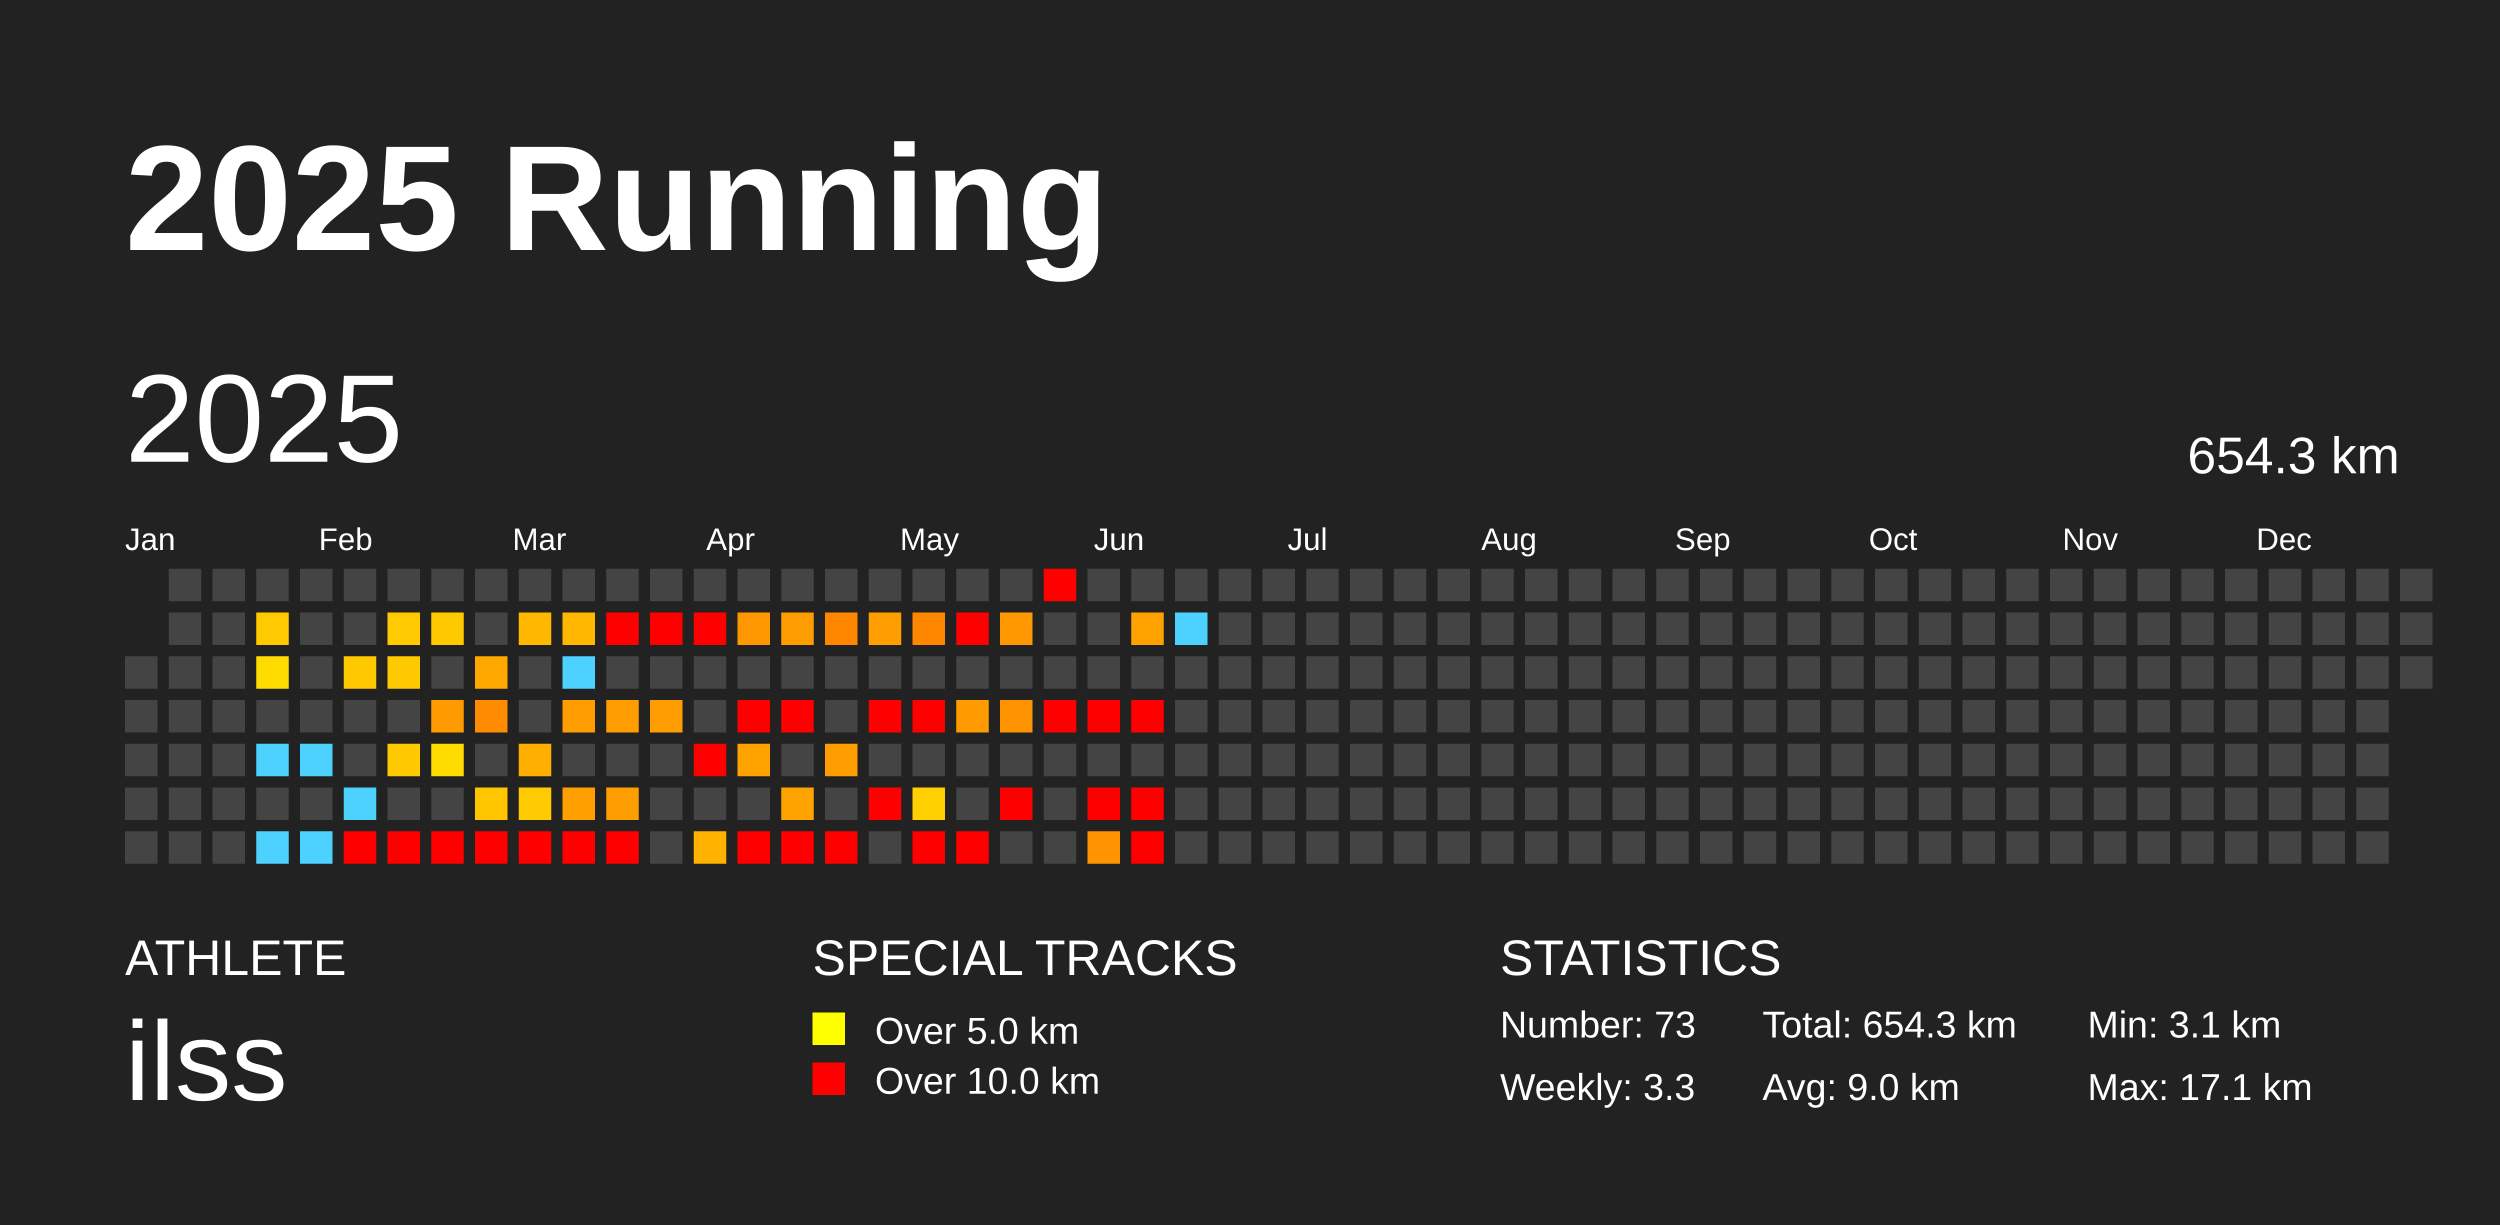
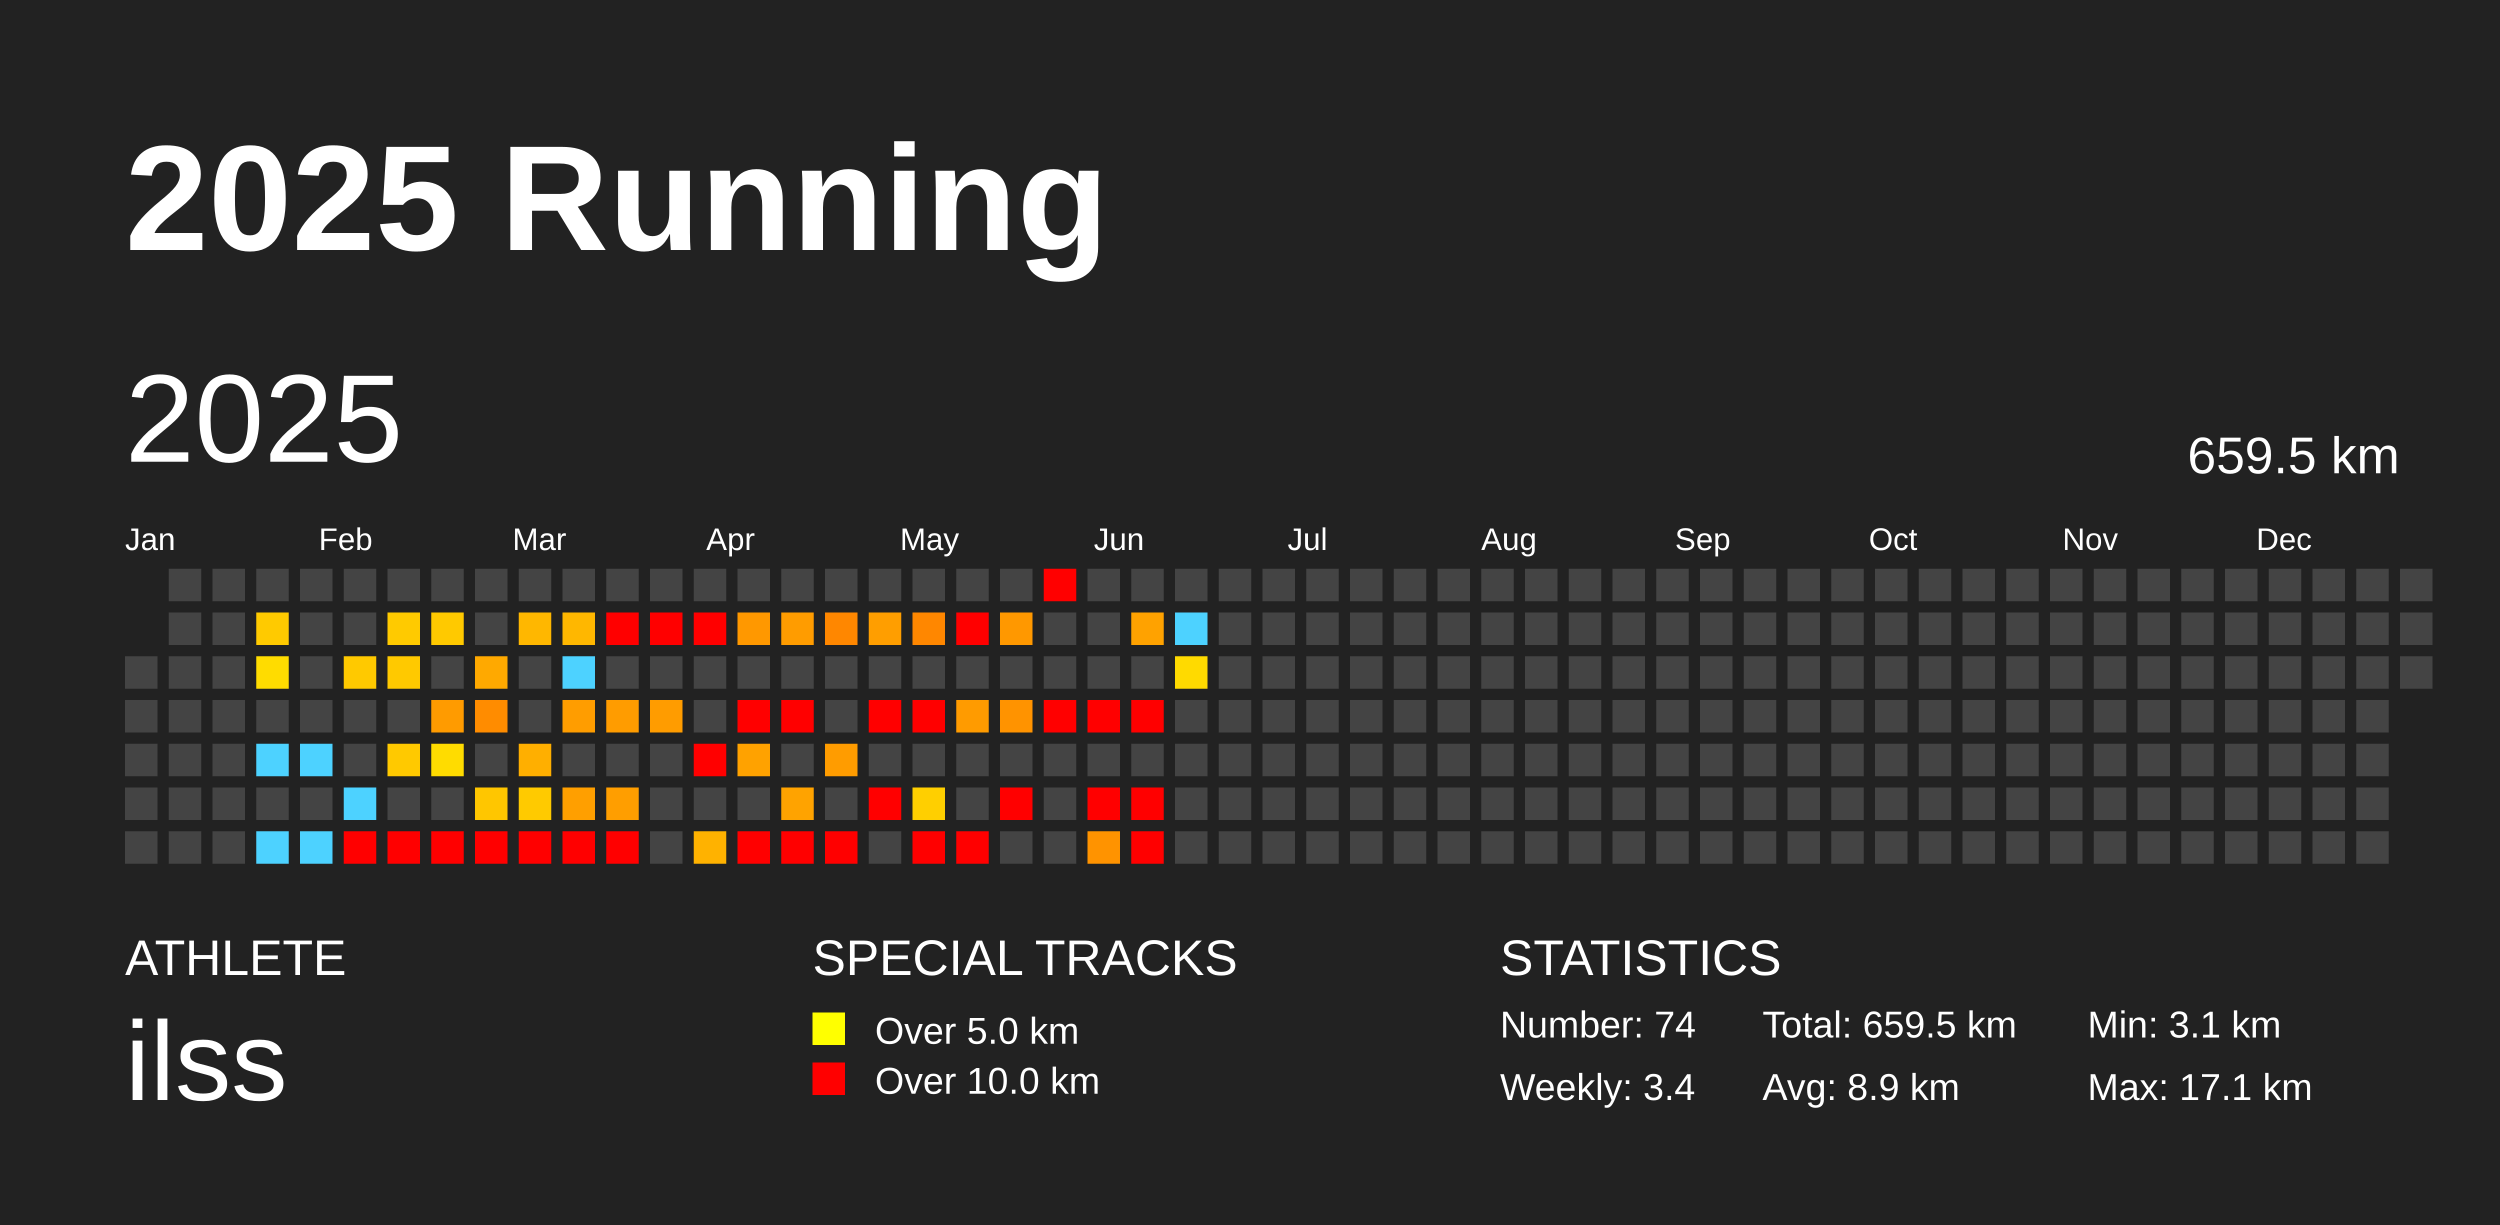
<svg xmlns="http://www.w3.org/2000/svg" baseProfile="full" height="98mm" version="1.1" viewBox="0,0,200,98" width="200mm">
  <defs />
  <rect fill="#222222" height="98" width="200" x="0" y="0" />
  <text fill="#FFFFFF" style="font-size:12px; font-family:Arial; font-weight:bold;" x="10" y="20">2025 Running</text>
  <text fill="#FFFFFF" style="font-size:4px; font-family:Arial" x="10" y="78">ATHLETE</text>
  <text fill="#FFFFFF" style="font-size:9px; font-family:Arial" x="10" y="88">ilss</text>
  <text fill="#FFFFFF" style="font-size:4px; font-family:Arial" x="65" y="78">SPECIAL TRACKS</text>
  <rect fill="yellow" height="2.6" width="2.6" x="65" y="81" />
  <text fill="#FFFFFF" style="font-size:3px; font-family:Arial" x="70" y="83.5">Over 5.0 km</text>
  <rect fill="red" height="2.6" width="2.6" x="65" y="85" />
  <text fill="#FFFFFF" style="font-size:3px; font-family:Arial" x="70" y="87.5">Over 10.0 km</text>
  <text fill="#FFFFFF" style="font-size:4px; font-family:Arial" x="120" y="78">STATISTICS</text>
-   <text fill="#FFFFFF" style="font-size:3px; font-family:Arial" x="120" y="83">Number: 73</text>
-   <text fill="#FFFFFF" style="font-size:3px; font-family:Arial" x="120" y="88">Weekly: 3.3</text>
-   <text fill="#FFFFFF" style="font-size:3px; font-family:Arial" x="141" y="83">Total: 654.3 km</text>
-   <text fill="#FFFFFF" style="font-size:3px; font-family:Arial" x="141" y="88">Avg: 9.0 km</text>
+   <text fill="#FFFFFF" style="font-size:3px; font-family:Arial" x="120" y="83">Number: 74</text>
+   <text fill="#FFFFFF" style="font-size:3px; font-family:Arial" x="120" y="88">Weekly: 3.4</text>
+   <text fill="#FFFFFF" style="font-size:3px; font-family:Arial" x="141" y="83">Total: 659.5 km</text>
+   <text fill="#FFFFFF" style="font-size:3px; font-family:Arial" x="141" y="88">Avg: 8.9 km</text>
  <text fill="#FFFFFF" style="font-size:3px; font-family:Arial" x="167" y="83">Min: 3.1 km</text>
  <text fill="#FFFFFF" style="font-size:3px; font-family:Arial" x="167" y="88">Max: 17.1 km</text>
  <text dominant-baseline="hanging" fill="#FFFFFF" style="font-size:10.0px; font-family:Arial;" x="10" y="30">2025</text>
-   <text dominant-baseline="hanging" fill="#FFFFFF" style="font-size:4.125px; font-family:Arial;" x="175" y="35">654.3 km</text>
+   <text dominant-baseline="hanging" fill="#FFFFFF" style="font-size:4.125px; font-family:Arial;" x="175" y="35">659.5 km</text>
  <text fill="#FFFFFF" style="font-size:2.5px; font-family:Arial" x="10.0" y="44">Jan</text>
  <text fill="#FFFFFF" style="font-size:2.5px; font-family:Arial" x="25.5" y="44">Feb</text>
  <text fill="#FFFFFF" style="font-size:2.5px; font-family:Arial" x="41.0" y="44">Mar</text>
  <text fill="#FFFFFF" style="font-size:2.5px; font-family:Arial" x="56.5" y="44">Apr</text>
  <text fill="#FFFFFF" style="font-size:2.5px; font-family:Arial" x="72.0" y="44">May</text>
  <text fill="#FFFFFF" style="font-size:2.5px; font-family:Arial" x="87.5" y="44">Jun</text>
  <text fill="#FFFFFF" style="font-size:2.5px; font-family:Arial" x="103.0" y="44">Jul</text>
  <text fill="#FFFFFF" style="font-size:2.5px; font-family:Arial" x="118.5" y="44">Aug</text>
  <text fill="#FFFFFF" style="font-size:2.5px; font-family:Arial" x="134.0" y="44">Sep</text>
  <text fill="#FFFFFF" style="font-size:2.5px; font-family:Arial" x="149.5" y="44">Oct</text>
  <text fill="#FFFFFF" style="font-size:2.5px; font-family:Arial" x="165.0" y="44">Nov</text>
  <text fill="#FFFFFF" style="font-size:2.5px; font-family:Arial" x="180.5" y="44">Dec</text>
  <rect fill="#444444" height="2.6" width="2.6" x="10.0" y="52.5" />
  <rect fill="#444444" height="2.6" width="2.6" x="10.0" y="56.0" />
  <rect fill="#444444" height="2.6" width="2.6" x="10.0" y="59.5" />
  <rect fill="#444444" height="2.6" width="2.6" x="10.0" y="63.0" />
  <rect fill="#444444" height="2.6" width="2.6" x="10.0" y="66.5" />
  <rect fill="#444444" height="2.6" width="2.6" x="13.5" y="45.5" />
  <rect fill="#444444" height="2.6" width="2.6" x="13.5" y="49.0" />
  <rect fill="#444444" height="2.6" width="2.6" x="13.5" y="52.5" />
  <rect fill="#444444" height="2.6" width="2.6" x="13.5" y="56.0" />
  <rect fill="#444444" height="2.6" width="2.6" x="13.5" y="59.5" />
  <rect fill="#444444" height="2.6" width="2.6" x="13.5" y="63.0" />
  <rect fill="#444444" height="2.6" width="2.6" x="13.5" y="66.5" />
  <rect fill="#444444" height="2.6" width="2.6" x="17.0" y="45.5" />
  <rect fill="#444444" height="2.6" width="2.6" x="17.0" y="49.0" />
  <rect fill="#444444" height="2.6" width="2.6" x="17.0" y="52.5" />
  <rect fill="#444444" height="2.6" width="2.6" x="17.0" y="56.0" />
  <rect fill="#444444" height="2.6" width="2.6" x="17.0" y="59.5" />
  <rect fill="#444444" height="2.6" width="2.6" x="17.0" y="63.0" />
  <rect fill="#444444" height="2.6" width="2.6" x="17.0" y="66.5" />
  <rect fill="#444444" height="2.6" width="2.6" x="20.5" y="45.5" />
  <rect fill="#ffca00" height="2.6" width="2.6" x="20.5" y="49.0" />
  <rect fill="#ffdc00" height="2.6" width="2.6" x="20.5" y="52.5" />
  <rect fill="#444444" height="2.6" width="2.6" x="20.5" y="56.0" />
  <rect fill="#4dd2ff" height="2.6" width="2.6" x="20.5" y="59.5" />
  <rect fill="#444444" height="2.6" width="2.6" x="20.5" y="63.0" />
  <rect fill="#4dd2ff" height="2.6" width="2.6" x="20.5" y="66.5" />
  <rect fill="#444444" height="2.6" width="2.6" x="24.0" y="45.5" />
  <rect fill="#444444" height="2.6" width="2.6" x="24.0" y="49.0" />
  <rect fill="#444444" height="2.6" width="2.6" x="24.0" y="52.5" />
  <rect fill="#444444" height="2.6" width="2.6" x="24.0" y="56.0" />
  <rect fill="#4dd2ff" height="2.6" width="2.6" x="24.0" y="59.5" />
  <rect fill="#444444" height="2.6" width="2.6" x="24.0" y="63.0" />
  <rect fill="#4dd2ff" height="2.6" width="2.6" x="24.0" y="66.5" />
  <rect fill="#444444" height="2.6" width="2.6" x="27.5" y="45.5" />
  <rect fill="#444444" height="2.6" width="2.6" x="27.5" y="49.0" />
  <rect fill="#ffc900" height="2.6" width="2.6" x="27.5" y="52.5" />
  <rect fill="#444444" height="2.6" width="2.6" x="27.5" y="56.0" />
  <rect fill="#444444" height="2.6" width="2.6" x="27.5" y="59.5" />
  <rect fill="#4dd2ff" height="2.6" width="2.6" x="27.5" y="63.0" />
  <rect fill="red" height="2.6" width="2.6" x="27.5" y="66.5" />
  <rect fill="#444444" height="2.6" width="2.6" x="31.0" y="45.5" />
  <rect fill="#ffca00" height="2.6" width="2.6" x="31.0" y="49.0" />
  <rect fill="#ffc900" height="2.6" width="2.6" x="31.0" y="52.5" />
  <rect fill="#444444" height="2.6" width="2.6" x="31.0" y="56.0" />
  <rect fill="#ffc900" height="2.6" width="2.6" x="31.0" y="59.5" />
  <rect fill="#444444" height="2.6" width="2.6" x="31.0" y="63.0" />
  <rect fill="red" height="2.6" width="2.6" x="31.0" y="66.5" />
  <rect fill="#444444" height="2.6" width="2.6" x="34.5" y="45.5" />
  <rect fill="#ffc900" height="2.6" width="2.6" x="34.5" y="49.0" />
  <rect fill="#444444" height="2.6" width="2.6" x="34.5" y="52.5" />
  <rect fill="#ff9b00" height="2.6" width="2.6" x="34.5" y="56.0" />
  <rect fill="#ffdc00" height="2.6" width="2.6" x="34.5" y="59.5" />
  <rect fill="#444444" height="2.6" width="2.6" x="34.5" y="63.0" />
  <rect fill="red" height="2.6" width="2.6" x="34.5" y="66.5" />
  <rect fill="#444444" height="2.6" width="2.6" x="38.0" y="45.5" />
  <rect fill="#444444" height="2.6" width="2.6" x="38.0" y="49.0" />
  <rect fill="#ffa900" height="2.6" width="2.6" x="38.0" y="52.5" />
  <rect fill="#ff8c00" height="2.6" width="2.6" x="38.0" y="56.0" />
  <rect fill="#444444" height="2.6" width="2.6" x="38.0" y="59.5" />
  <rect fill="#ffc600" height="2.6" width="2.6" x="38.0" y="63.0" />
  <rect fill="red" height="2.6" width="2.6" x="38.0" y="66.5" />
  <rect fill="#444444" height="2.6" width="2.6" x="41.5" y="45.5" />
  <rect fill="#ffb700" height="2.6" width="2.6" x="41.5" y="49.0" />
  <rect fill="#444444" height="2.6" width="2.6" x="41.5" y="52.5" />
  <rect fill="#444444" height="2.6" width="2.6" x="41.5" y="56.0" />
  <rect fill="#ffaf00" height="2.6" width="2.6" x="41.5" y="59.5" />
  <rect fill="#ffca00" height="2.6" width="2.6" x="41.5" y="63.0" />
  <rect fill="red" height="2.6" width="2.6" x="41.5" y="66.5" />
  <rect fill="#444444" height="2.6" width="2.6" x="45.0" y="45.5" />
  <rect fill="#ffb700" height="2.6" width="2.6" x="45.0" y="49.0" />
  <rect fill="#4dd2ff" height="2.6" width="2.6" x="45.0" y="52.5" />
  <rect fill="#ff9d00" height="2.6" width="2.6" x="45.0" y="56.0" />
  <rect fill="#444444" height="2.6" width="2.6" x="45.0" y="59.5" />
  <rect fill="#ff9f00" height="2.6" width="2.6" x="45.0" y="63.0" />
  <rect fill="red" height="2.6" width="2.6" x="45.0" y="66.5" />
  <rect fill="#444444" height="2.6" width="2.6" x="48.5" y="45.5" />
  <rect fill="red" height="2.6" width="2.6" x="48.5" y="49.0" />
  <rect fill="#444444" height="2.6" width="2.6" x="48.5" y="52.5" />
  <rect fill="#ff9c00" height="2.6" width="2.6" x="48.5" y="56.0" />
  <rect fill="#444444" height="2.6" width="2.6" x="48.5" y="59.5" />
  <rect fill="#ff9e00" height="2.6" width="2.6" x="48.5" y="63.0" />
  <rect fill="red" height="2.6" width="2.6" x="48.5" y="66.5" />
  <rect fill="#444444" height="2.6" width="2.6" x="52.0" y="45.5" />
  <rect fill="red" height="2.6" width="2.6" x="52.0" y="49.0" />
  <rect fill="#444444" height="2.6" width="2.6" x="52.0" y="52.5" />
  <rect fill="#ff9c00" height="2.6" width="2.6" x="52.0" y="56.0" />
  <rect fill="#444444" height="2.6" width="2.6" x="52.0" y="59.5" />
  <rect fill="#444444" height="2.6" width="2.6" x="52.0" y="63.0" />
  <rect fill="#444444" height="2.6" width="2.6" x="52.0" y="66.5" />
  <rect fill="#444444" height="2.6" width="2.6" x="55.5" y="45.5" />
  <rect fill="red" height="2.6" width="2.6" x="55.5" y="49.0" />
  <rect fill="#444444" height="2.6" width="2.6" x="55.5" y="52.5" />
  <rect fill="#444444" height="2.6" width="2.6" x="55.5" y="56.0" />
  <rect fill="red" height="2.6" width="2.6" x="55.5" y="59.5" />
  <rect fill="#444444" height="2.6" width="2.6" x="55.5" y="63.0" />
  <rect fill="#ffb200" height="2.6" width="2.6" x="55.5" y="66.5" />
  <rect fill="#444444" height="2.6" width="2.6" x="59.0" y="45.5" />
  <rect fill="#ff9800" height="2.6" width="2.6" x="59.0" y="49.0" />
  <rect fill="#444444" height="2.6" width="2.6" x="59.0" y="52.5" />
  <rect fill="red" height="2.6" width="2.6" x="59.0" y="56.0" />
  <rect fill="#ffa200" height="2.6" width="2.6" x="59.0" y="59.5" />
  <rect fill="#444444" height="2.6" width="2.6" x="59.0" y="63.0" />
  <rect fill="red" height="2.6" width="2.6" x="59.0" y="66.5" />
  <rect fill="#444444" height="2.6" width="2.6" x="62.5" y="45.5" />
  <rect fill="#ff9c00" height="2.6" width="2.6" x="62.5" y="49.0" />
  <rect fill="#444444" height="2.6" width="2.6" x="62.5" y="52.5" />
  <rect fill="red" height="2.6" width="2.6" x="62.5" y="56.0" />
  <rect fill="#444444" height="2.6" width="2.6" x="62.5" y="59.5" />
  <rect fill="#ffa300" height="2.6" width="2.6" x="62.5" y="63.0" />
  <rect fill="red" height="2.6" width="2.6" x="62.5" y="66.5" />
  <rect fill="#444444" height="2.6" width="2.6" x="66.0" y="45.5" />
  <rect fill="#ff8700" height="2.6" width="2.6" x="66.0" y="49.0" />
  <rect fill="#444444" height="2.6" width="2.6" x="66.0" y="52.5" />
  <rect fill="#444444" height="2.6" width="2.6" x="66.0" y="56.0" />
  <rect fill="#ff9c00" height="2.6" width="2.6" x="66.0" y="59.5" />
  <rect fill="#444444" height="2.6" width="2.6" x="66.0" y="63.0" />
  <rect fill="red" height="2.6" width="2.6" x="66.0" y="66.5" />
  <rect fill="#444444" height="2.6" width="2.6" x="69.5" y="45.5" />
  <rect fill="#ff9e00" height="2.6" width="2.6" x="69.5" y="49.0" />
  <rect fill="#444444" height="2.6" width="2.6" x="69.5" y="52.5" />
  <rect fill="red" height="2.6" width="2.6" x="69.5" y="56.0" />
  <rect fill="#444444" height="2.6" width="2.6" x="69.5" y="59.5" />
  <rect fill="red" height="2.6" width="2.6" x="69.5" y="63.0" />
  <rect fill="#444444" height="2.6" width="2.6" x="69.5" y="66.5" />
  <rect fill="#444444" height="2.6" width="2.6" x="73.0" y="45.5" />
  <rect fill="#ff8700" height="2.6" width="2.6" x="73.0" y="49.0" />
  <rect fill="#444444" height="2.6" width="2.6" x="73.0" y="52.5" />
  <rect fill="red" height="2.6" width="2.6" x="73.0" y="56.0" />
  <rect fill="#444444" height="2.6" width="2.6" x="73.0" y="59.5" />
  <rect fill="#ffcf00" height="2.6" width="2.6" x="73.0" y="63.0" />
  <rect fill="red" height="2.6" width="2.6" x="73.0" y="66.5" />
  <rect fill="#444444" height="2.6" width="2.6" x="76.5" y="45.5" />
  <rect fill="red" height="2.6" width="2.6" x="76.5" y="49.0" />
  <rect fill="#444444" height="2.6" width="2.6" x="76.5" y="52.5" />
  <rect fill="#ff9b00" height="2.6" width="2.6" x="76.5" y="56.0" />
  <rect fill="#444444" height="2.6" width="2.6" x="76.5" y="59.5" />
  <rect fill="#444444" height="2.6" width="2.6" x="76.5" y="63.0" />
  <rect fill="red" height="2.6" width="2.6" x="76.5" y="66.5" />
  <rect fill="#444444" height="2.6" width="2.6" x="80.0" y="45.5" />
  <rect fill="#ff9800" height="2.6" width="2.6" x="80.0" y="49.0" />
  <rect fill="#444444" height="2.6" width="2.6" x="80.0" y="52.5" />
  <rect fill="#ff9300" height="2.6" width="2.6" x="80.0" y="56.0" />
  <rect fill="#444444" height="2.6" width="2.6" x="80.0" y="59.5" />
  <rect fill="red" height="2.6" width="2.6" x="80.0" y="63.0" />
  <rect fill="#444444" height="2.6" width="2.6" x="80.0" y="66.5" />
  <rect fill="red" height="2.6" width="2.6" x="83.5" y="45.5" />
  <rect fill="#444444" height="2.6" width="2.6" x="83.5" y="49.0" />
  <rect fill="#444444" height="2.6" width="2.6" x="83.5" y="52.5" />
  <rect fill="red" height="2.6" width="2.6" x="83.5" y="56.0" />
  <rect fill="#444444" height="2.6" width="2.6" x="83.5" y="59.5" />
  <rect fill="#444444" height="2.6" width="2.6" x="83.5" y="63.0" />
  <rect fill="#444444" height="2.6" width="2.6" x="83.5" y="66.5" />
  <rect fill="#444444" height="2.6" width="2.6" x="87.0" y="45.5" />
  <rect fill="#444444" height="2.6" width="2.6" x="87.0" y="49.0" />
  <rect fill="#444444" height="2.6" width="2.6" x="87.0" y="52.5" />
  <rect fill="red" height="2.6" width="2.6" x="87.0" y="56.0" />
  <rect fill="#444444" height="2.6" width="2.6" x="87.0" y="59.5" />
  <rect fill="red" height="2.6" width="2.6" x="87.0" y="63.0" />
  <rect fill="#ff9300" height="2.6" width="2.6" x="87.0" y="66.5" />
  <rect fill="#444444" height="2.6" width="2.6" x="90.5" y="45.5" />
  <rect fill="#ffa200" height="2.6" width="2.6" x="90.5" y="49.0" />
  <rect fill="#444444" height="2.6" width="2.6" x="90.5" y="52.5" />
  <rect fill="red" height="2.6" width="2.6" x="90.5" y="56.0" />
  <rect fill="#444444" height="2.6" width="2.6" x="90.5" y="59.5" />
  <rect fill="red" height="2.6" width="2.6" x="90.5" y="63.0" />
  <rect fill="red" height="2.6" width="2.6" x="90.5" y="66.5" />
  <rect fill="#444444" height="2.6" width="2.6" x="94.0" y="45.5" />
  <rect fill="#4dd2ff" height="2.6" width="2.6" x="94.0" y="49.0" />
-   <rect fill="#444444" height="2.6" width="2.6" x="94.0" y="52.5" />
+   <rect fill="#ffda00" height="2.6" width="2.6" x="94.0" y="52.5" />
  <rect fill="#444444" height="2.6" width="2.6" x="94.0" y="56.0" />
  <rect fill="#444444" height="2.6" width="2.6" x="94.0" y="59.5" />
  <rect fill="#444444" height="2.6" width="2.6" x="94.0" y="63.0" />
  <rect fill="#444444" height="2.6" width="2.6" x="94.0" y="66.5" />
  <rect fill="#444444" height="2.6" width="2.6" x="97.5" y="45.5" />
  <rect fill="#444444" height="2.6" width="2.6" x="97.5" y="49.0" />
  <rect fill="#444444" height="2.6" width="2.6" x="97.5" y="52.5" />
  <rect fill="#444444" height="2.6" width="2.6" x="97.5" y="56.0" />
  <rect fill="#444444" height="2.6" width="2.6" x="97.5" y="59.5" />
  <rect fill="#444444" height="2.6" width="2.6" x="97.5" y="63.0" />
  <rect fill="#444444" height="2.6" width="2.6" x="97.5" y="66.5" />
  <rect fill="#444444" height="2.6" width="2.6" x="101.0" y="45.5" />
  <rect fill="#444444" height="2.6" width="2.6" x="101.0" y="49.0" />
  <rect fill="#444444" height="2.6" width="2.6" x="101.0" y="52.5" />
  <rect fill="#444444" height="2.6" width="2.6" x="101.0" y="56.0" />
  <rect fill="#444444" height="2.6" width="2.6" x="101.0" y="59.5" />
  <rect fill="#444444" height="2.6" width="2.6" x="101.0" y="63.0" />
  <rect fill="#444444" height="2.6" width="2.6" x="101.0" y="66.5" />
  <rect fill="#444444" height="2.6" width="2.6" x="104.5" y="45.5" />
  <rect fill="#444444" height="2.6" width="2.6" x="104.5" y="49.0" />
  <rect fill="#444444" height="2.6" width="2.6" x="104.5" y="52.5" />
  <rect fill="#444444" height="2.6" width="2.6" x="104.5" y="56.0" />
  <rect fill="#444444" height="2.6" width="2.6" x="104.5" y="59.5" />
  <rect fill="#444444" height="2.6" width="2.6" x="104.5" y="63.0" />
  <rect fill="#444444" height="2.6" width="2.6" x="104.5" y="66.5" />
  <rect fill="#444444" height="2.6" width="2.6" x="108.0" y="45.5" />
  <rect fill="#444444" height="2.6" width="2.6" x="108.0" y="49.0" />
  <rect fill="#444444" height="2.6" width="2.6" x="108.0" y="52.5" />
  <rect fill="#444444" height="2.6" width="2.6" x="108.0" y="56.0" />
  <rect fill="#444444" height="2.6" width="2.6" x="108.0" y="59.5" />
  <rect fill="#444444" height="2.6" width="2.6" x="108.0" y="63.0" />
  <rect fill="#444444" height="2.6" width="2.6" x="108.0" y="66.5" />
  <rect fill="#444444" height="2.6" width="2.6" x="111.5" y="45.5" />
  <rect fill="#444444" height="2.6" width="2.6" x="111.5" y="49.0" />
  <rect fill="#444444" height="2.6" width="2.6" x="111.5" y="52.5" />
  <rect fill="#444444" height="2.6" width="2.6" x="111.5" y="56.0" />
  <rect fill="#444444" height="2.6" width="2.6" x="111.5" y="59.5" />
  <rect fill="#444444" height="2.6" width="2.6" x="111.5" y="63.0" />
  <rect fill="#444444" height="2.6" width="2.6" x="111.5" y="66.5" />
  <rect fill="#444444" height="2.6" width="2.6" x="115.0" y="45.5" />
  <rect fill="#444444" height="2.6" width="2.6" x="115.0" y="49.0" />
  <rect fill="#444444" height="2.6" width="2.6" x="115.0" y="52.5" />
  <rect fill="#444444" height="2.6" width="2.6" x="115.0" y="56.0" />
  <rect fill="#444444" height="2.6" width="2.6" x="115.0" y="59.5" />
  <rect fill="#444444" height="2.6" width="2.6" x="115.0" y="63.0" />
  <rect fill="#444444" height="2.6" width="2.6" x="115.0" y="66.5" />
  <rect fill="#444444" height="2.6" width="2.6" x="118.5" y="45.5" />
  <rect fill="#444444" height="2.6" width="2.6" x="118.5" y="49.0" />
  <rect fill="#444444" height="2.6" width="2.6" x="118.5" y="52.5" />
  <rect fill="#444444" height="2.6" width="2.6" x="118.5" y="56.0" />
  <rect fill="#444444" height="2.6" width="2.6" x="118.5" y="59.5" />
  <rect fill="#444444" height="2.6" width="2.6" x="118.5" y="63.0" />
  <rect fill="#444444" height="2.6" width="2.6" x="118.5" y="66.5" />
  <rect fill="#444444" height="2.6" width="2.6" x="122.0" y="45.5" />
  <rect fill="#444444" height="2.6" width="2.6" x="122.0" y="49.0" />
  <rect fill="#444444" height="2.6" width="2.6" x="122.0" y="52.5" />
  <rect fill="#444444" height="2.6" width="2.6" x="122.0" y="56.0" />
  <rect fill="#444444" height="2.6" width="2.6" x="122.0" y="59.5" />
  <rect fill="#444444" height="2.6" width="2.6" x="122.0" y="63.0" />
  <rect fill="#444444" height="2.6" width="2.6" x="122.0" y="66.5" />
  <rect fill="#444444" height="2.6" width="2.6" x="125.5" y="45.5" />
  <rect fill="#444444" height="2.6" width="2.6" x="125.5" y="49.0" />
  <rect fill="#444444" height="2.6" width="2.6" x="125.5" y="52.5" />
  <rect fill="#444444" height="2.6" width="2.6" x="125.5" y="56.0" />
  <rect fill="#444444" height="2.6" width="2.6" x="125.5" y="59.5" />
  <rect fill="#444444" height="2.6" width="2.6" x="125.5" y="63.0" />
  <rect fill="#444444" height="2.6" width="2.6" x="125.5" y="66.5" />
  <rect fill="#444444" height="2.6" width="2.6" x="129.0" y="45.5" />
  <rect fill="#444444" height="2.6" width="2.6" x="129.0" y="49.0" />
  <rect fill="#444444" height="2.6" width="2.6" x="129.0" y="52.5" />
  <rect fill="#444444" height="2.6" width="2.6" x="129.0" y="56.0" />
  <rect fill="#444444" height="2.6" width="2.6" x="129.0" y="59.5" />
  <rect fill="#444444" height="2.6" width="2.6" x="129.0" y="63.0" />
  <rect fill="#444444" height="2.6" width="2.6" x="129.0" y="66.5" />
  <rect fill="#444444" height="2.6" width="2.6" x="132.5" y="45.5" />
  <rect fill="#444444" height="2.6" width="2.6" x="132.5" y="49.0" />
  <rect fill="#444444" height="2.6" width="2.6" x="132.5" y="52.5" />
  <rect fill="#444444" height="2.6" width="2.6" x="132.5" y="56.0" />
  <rect fill="#444444" height="2.6" width="2.6" x="132.5" y="59.5" />
  <rect fill="#444444" height="2.6" width="2.6" x="132.5" y="63.0" />
  <rect fill="#444444" height="2.6" width="2.6" x="132.5" y="66.5" />
  <rect fill="#444444" height="2.6" width="2.6" x="136.0" y="45.5" />
  <rect fill="#444444" height="2.6" width="2.6" x="136.0" y="49.0" />
  <rect fill="#444444" height="2.6" width="2.6" x="136.0" y="52.5" />
  <rect fill="#444444" height="2.6" width="2.6" x="136.0" y="56.0" />
  <rect fill="#444444" height="2.6" width="2.6" x="136.0" y="59.5" />
  <rect fill="#444444" height="2.6" width="2.6" x="136.0" y="63.0" />
  <rect fill="#444444" height="2.6" width="2.6" x="136.0" y="66.5" />
  <rect fill="#444444" height="2.6" width="2.6" x="139.5" y="45.5" />
  <rect fill="#444444" height="2.6" width="2.6" x="139.5" y="49.0" />
  <rect fill="#444444" height="2.6" width="2.6" x="139.5" y="52.5" />
  <rect fill="#444444" height="2.6" width="2.6" x="139.5" y="56.0" />
  <rect fill="#444444" height="2.6" width="2.6" x="139.5" y="59.5" />
  <rect fill="#444444" height="2.6" width="2.6" x="139.5" y="63.0" />
  <rect fill="#444444" height="2.6" width="2.6" x="139.5" y="66.5" />
  <rect fill="#444444" height="2.6" width="2.6" x="143.0" y="45.5" />
  <rect fill="#444444" height="2.6" width="2.6" x="143.0" y="49.0" />
  <rect fill="#444444" height="2.6" width="2.6" x="143.0" y="52.5" />
  <rect fill="#444444" height="2.6" width="2.6" x="143.0" y="56.0" />
  <rect fill="#444444" height="2.6" width="2.6" x="143.0" y="59.5" />
  <rect fill="#444444" height="2.6" width="2.6" x="143.0" y="63.0" />
  <rect fill="#444444" height="2.6" width="2.6" x="143.0" y="66.5" />
  <rect fill="#444444" height="2.6" width="2.6" x="146.5" y="45.5" />
  <rect fill="#444444" height="2.6" width="2.6" x="146.5" y="49.0" />
  <rect fill="#444444" height="2.6" width="2.6" x="146.5" y="52.5" />
  <rect fill="#444444" height="2.6" width="2.6" x="146.5" y="56.0" />
  <rect fill="#444444" height="2.6" width="2.6" x="146.5" y="59.5" />
  <rect fill="#444444" height="2.6" width="2.6" x="146.5" y="63.0" />
  <rect fill="#444444" height="2.6" width="2.6" x="146.5" y="66.5" />
  <rect fill="#444444" height="2.6" width="2.6" x="150.0" y="45.5" />
  <rect fill="#444444" height="2.6" width="2.6" x="150.0" y="49.0" />
  <rect fill="#444444" height="2.6" width="2.6" x="150.0" y="52.5" />
  <rect fill="#444444" height="2.6" width="2.6" x="150.0" y="56.0" />
  <rect fill="#444444" height="2.6" width="2.6" x="150.0" y="59.5" />
  <rect fill="#444444" height="2.6" width="2.6" x="150.0" y="63.0" />
  <rect fill="#444444" height="2.6" width="2.6" x="150.0" y="66.5" />
  <rect fill="#444444" height="2.6" width="2.6" x="153.5" y="45.5" />
  <rect fill="#444444" height="2.6" width="2.6" x="153.5" y="49.0" />
  <rect fill="#444444" height="2.6" width="2.6" x="153.5" y="52.5" />
  <rect fill="#444444" height="2.6" width="2.6" x="153.5" y="56.0" />
  <rect fill="#444444" height="2.6" width="2.6" x="153.5" y="59.5" />
  <rect fill="#444444" height="2.6" width="2.6" x="153.5" y="63.0" />
  <rect fill="#444444" height="2.6" width="2.6" x="153.5" y="66.5" />
  <rect fill="#444444" height="2.6" width="2.6" x="157.0" y="45.5" />
  <rect fill="#444444" height="2.6" width="2.6" x="157.0" y="49.0" />
  <rect fill="#444444" height="2.6" width="2.6" x="157.0" y="52.5" />
  <rect fill="#444444" height="2.6" width="2.6" x="157.0" y="56.0" />
  <rect fill="#444444" height="2.6" width="2.6" x="157.0" y="59.5" />
  <rect fill="#444444" height="2.6" width="2.6" x="157.0" y="63.0" />
  <rect fill="#444444" height="2.6" width="2.6" x="157.0" y="66.5" />
  <rect fill="#444444" height="2.6" width="2.6" x="160.5" y="45.5" />
  <rect fill="#444444" height="2.6" width="2.6" x="160.5" y="49.0" />
  <rect fill="#444444" height="2.6" width="2.6" x="160.5" y="52.5" />
  <rect fill="#444444" height="2.6" width="2.6" x="160.5" y="56.0" />
  <rect fill="#444444" height="2.6" width="2.6" x="160.5" y="59.5" />
  <rect fill="#444444" height="2.6" width="2.6" x="160.5" y="63.0" />
  <rect fill="#444444" height="2.6" width="2.6" x="160.5" y="66.5" />
  <rect fill="#444444" height="2.6" width="2.6" x="164.0" y="45.5" />
  <rect fill="#444444" height="2.6" width="2.6" x="164.0" y="49.0" />
  <rect fill="#444444" height="2.6" width="2.6" x="164.0" y="52.5" />
  <rect fill="#444444" height="2.6" width="2.6" x="164.0" y="56.0" />
  <rect fill="#444444" height="2.6" width="2.6" x="164.0" y="59.5" />
  <rect fill="#444444" height="2.6" width="2.6" x="164.0" y="63.0" />
  <rect fill="#444444" height="2.6" width="2.6" x="164.0" y="66.5" />
  <rect fill="#444444" height="2.6" width="2.6" x="167.5" y="45.5" />
  <rect fill="#444444" height="2.6" width="2.6" x="167.5" y="49.0" />
  <rect fill="#444444" height="2.6" width="2.6" x="167.5" y="52.5" />
  <rect fill="#444444" height="2.6" width="2.6" x="167.5" y="56.0" />
  <rect fill="#444444" height="2.6" width="2.6" x="167.5" y="59.5" />
  <rect fill="#444444" height="2.6" width="2.6" x="167.5" y="63.0" />
  <rect fill="#444444" height="2.6" width="2.6" x="167.5" y="66.5" />
  <rect fill="#444444" height="2.6" width="2.6" x="171.0" y="45.5" />
  <rect fill="#444444" height="2.6" width="2.6" x="171.0" y="49.0" />
  <rect fill="#444444" height="2.6" width="2.6" x="171.0" y="52.5" />
  <rect fill="#444444" height="2.6" width="2.6" x="171.0" y="56.0" />
  <rect fill="#444444" height="2.6" width="2.6" x="171.0" y="59.5" />
  <rect fill="#444444" height="2.6" width="2.6" x="171.0" y="63.0" />
  <rect fill="#444444" height="2.6" width="2.6" x="171.0" y="66.5" />
  <rect fill="#444444" height="2.6" width="2.6" x="174.5" y="45.5" />
  <rect fill="#444444" height="2.6" width="2.6" x="174.5" y="49.0" />
  <rect fill="#444444" height="2.6" width="2.6" x="174.5" y="52.5" />
  <rect fill="#444444" height="2.6" width="2.6" x="174.5" y="56.0" />
  <rect fill="#444444" height="2.6" width="2.6" x="174.5" y="59.5" />
  <rect fill="#444444" height="2.6" width="2.6" x="174.5" y="63.0" />
  <rect fill="#444444" height="2.6" width="2.6" x="174.5" y="66.5" />
  <rect fill="#444444" height="2.6" width="2.6" x="178.0" y="45.5" />
  <rect fill="#444444" height="2.6" width="2.6" x="178.0" y="49.0" />
  <rect fill="#444444" height="2.6" width="2.6" x="178.0" y="52.5" />
  <rect fill="#444444" height="2.6" width="2.6" x="178.0" y="56.0" />
  <rect fill="#444444" height="2.6" width="2.6" x="178.0" y="59.5" />
  <rect fill="#444444" height="2.6" width="2.6" x="178.0" y="63.0" />
  <rect fill="#444444" height="2.6" width="2.6" x="178.0" y="66.5" />
  <rect fill="#444444" height="2.6" width="2.6" x="181.5" y="45.5" />
  <rect fill="#444444" height="2.6" width="2.6" x="181.5" y="49.0" />
  <rect fill="#444444" height="2.6" width="2.6" x="181.5" y="52.5" />
  <rect fill="#444444" height="2.6" width="2.6" x="181.5" y="56.0" />
  <rect fill="#444444" height="2.6" width="2.6" x="181.5" y="59.5" />
  <rect fill="#444444" height="2.6" width="2.6" x="181.5" y="63.0" />
  <rect fill="#444444" height="2.6" width="2.6" x="181.5" y="66.5" />
  <rect fill="#444444" height="2.6" width="2.6" x="185.0" y="45.5" />
  <rect fill="#444444" height="2.6" width="2.6" x="185.0" y="49.0" />
  <rect fill="#444444" height="2.6" width="2.6" x="185.0" y="52.5" />
  <rect fill="#444444" height="2.6" width="2.6" x="185.0" y="56.0" />
  <rect fill="#444444" height="2.6" width="2.6" x="185.0" y="59.5" />
  <rect fill="#444444" height="2.6" width="2.6" x="185.0" y="63.0" />
  <rect fill="#444444" height="2.6" width="2.6" x="185.0" y="66.5" />
  <rect fill="#444444" height="2.6" width="2.6" x="188.5" y="45.5" />
  <rect fill="#444444" height="2.6" width="2.6" x="188.5" y="49.0" />
  <rect fill="#444444" height="2.6" width="2.6" x="188.5" y="52.5" />
  <rect fill="#444444" height="2.6" width="2.6" x="188.5" y="56.0" />
  <rect fill="#444444" height="2.6" width="2.6" x="188.5" y="59.5" />
  <rect fill="#444444" height="2.6" width="2.6" x="188.5" y="63.0" />
  <rect fill="#444444" height="2.6" width="2.6" x="188.5" y="66.5" />
  <rect fill="#444444" height="2.6" width="2.6" x="192.0" y="45.5" />
  <rect fill="#444444" height="2.6" width="2.6" x="192.0" y="49.0" />
  <rect fill="#444444" height="2.6" width="2.6" x="192.0" y="52.5" />
</svg>
